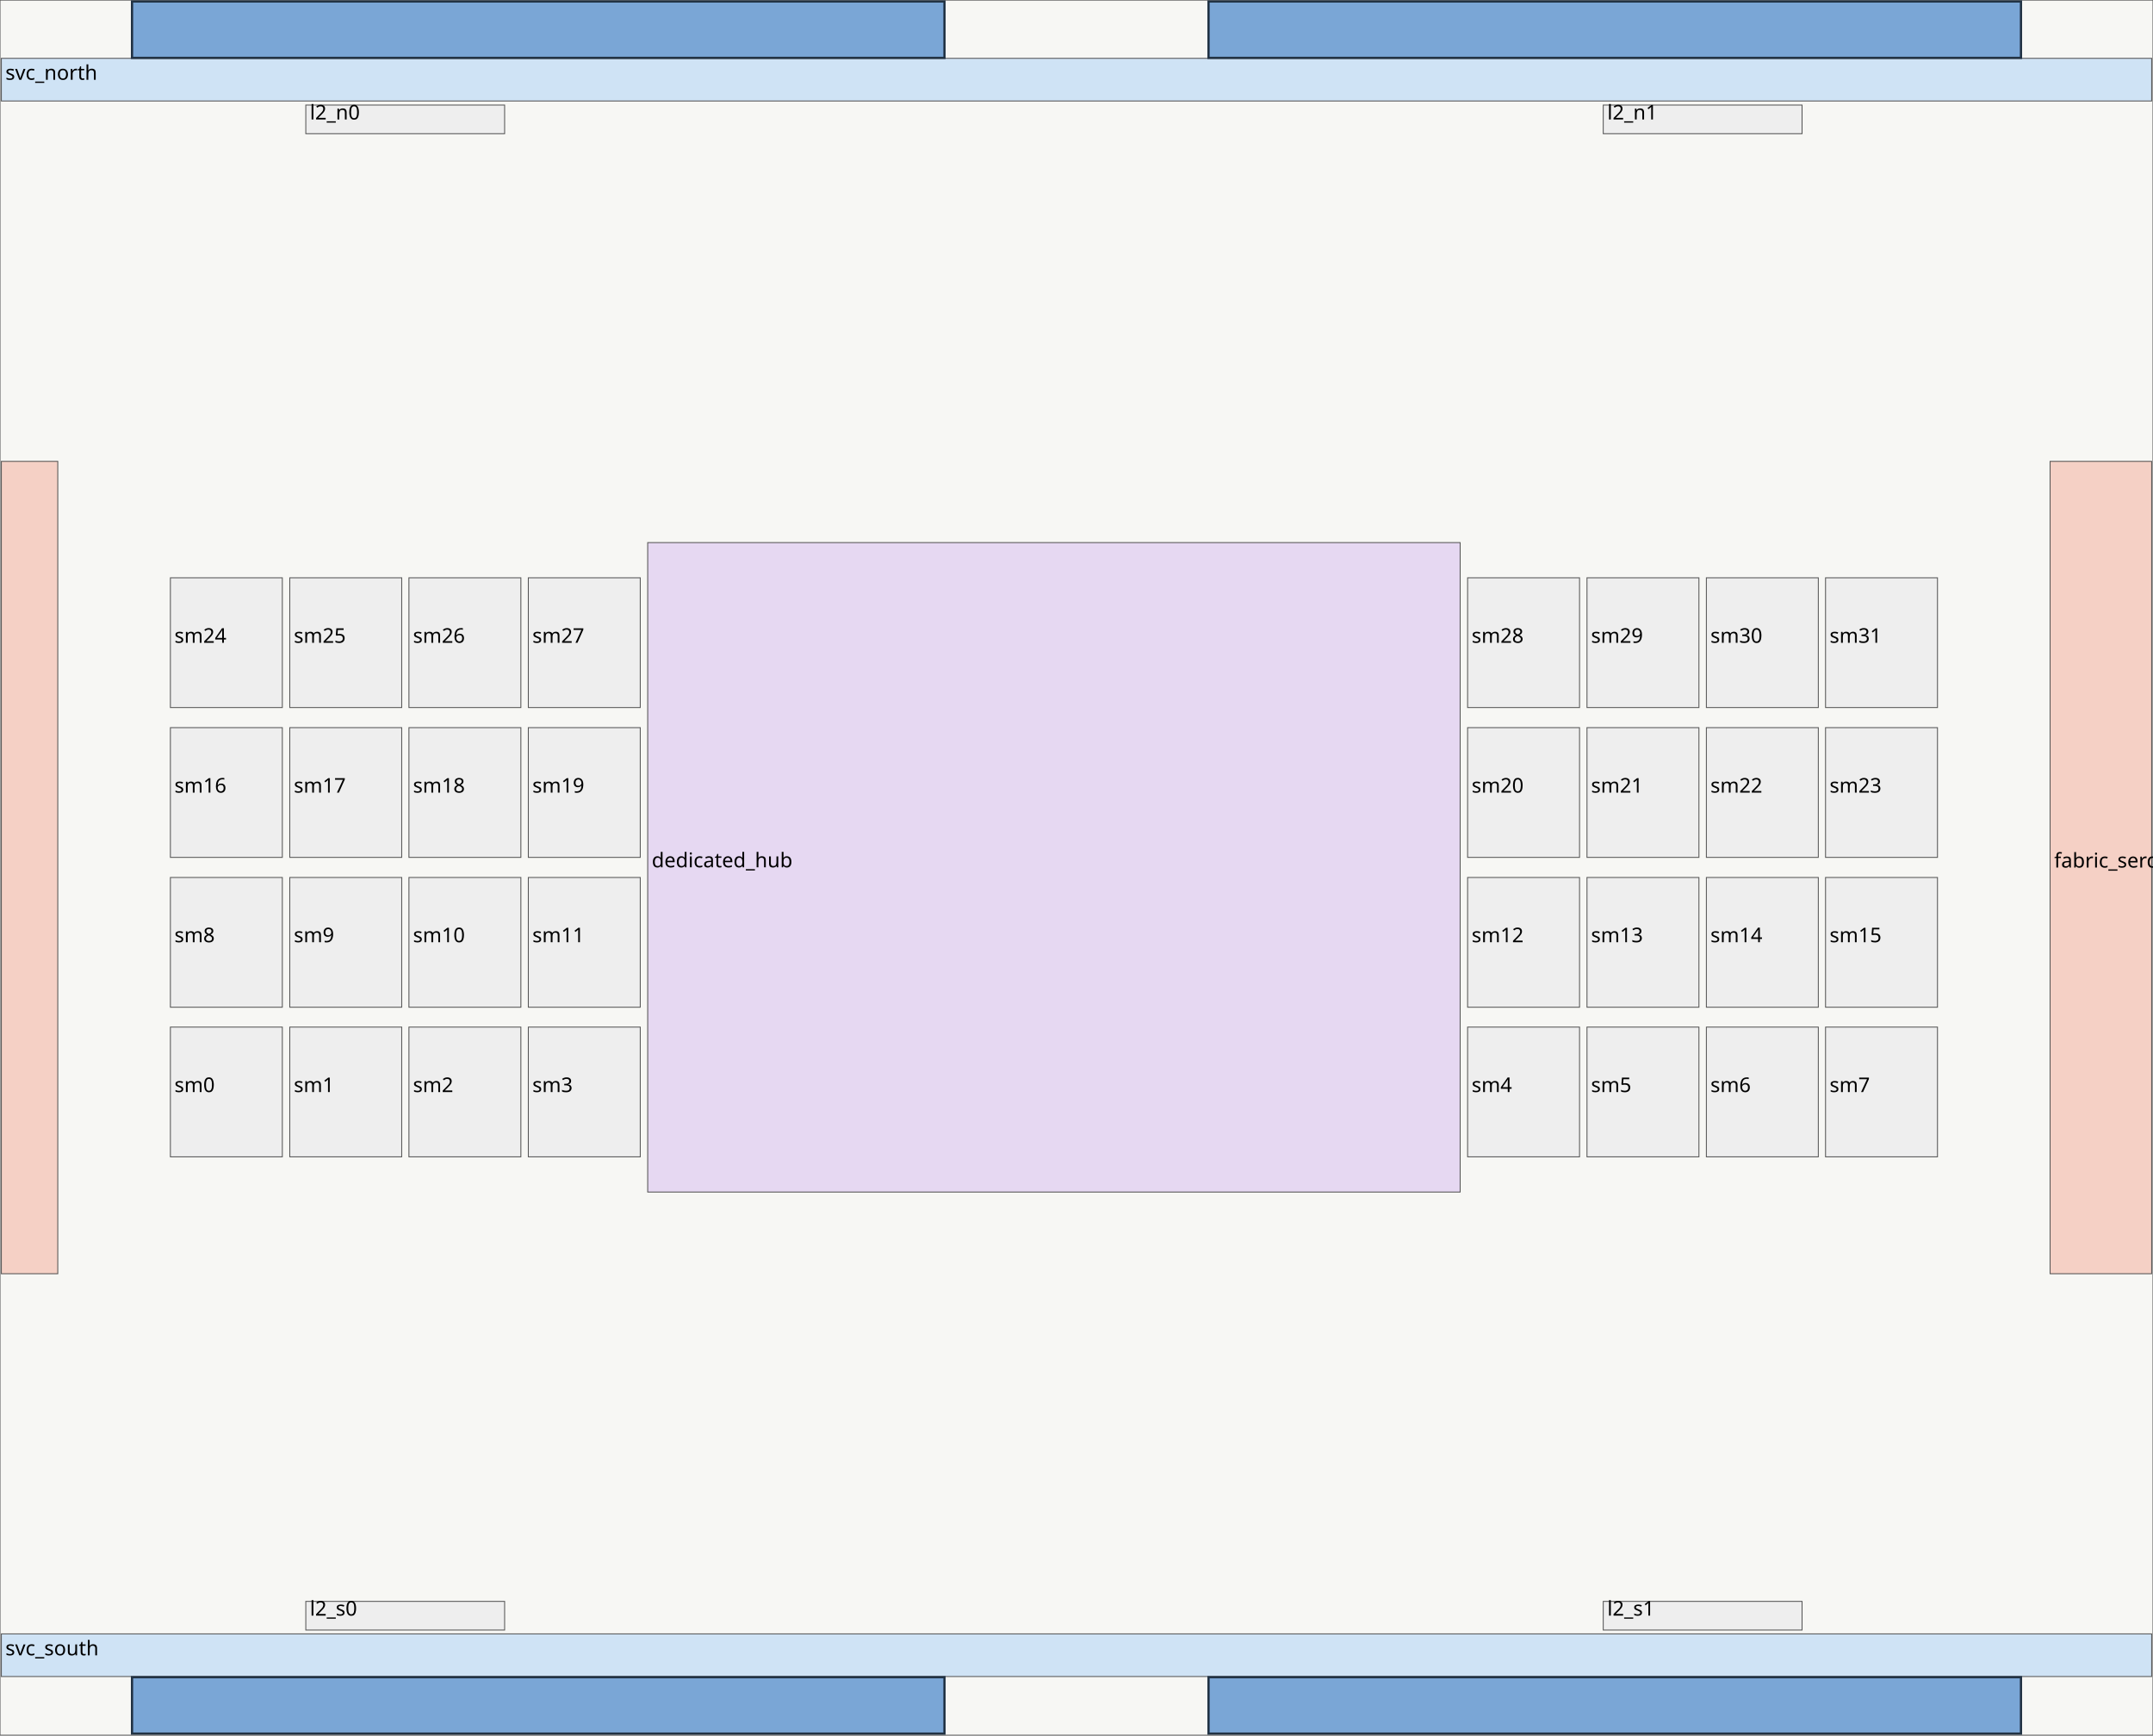
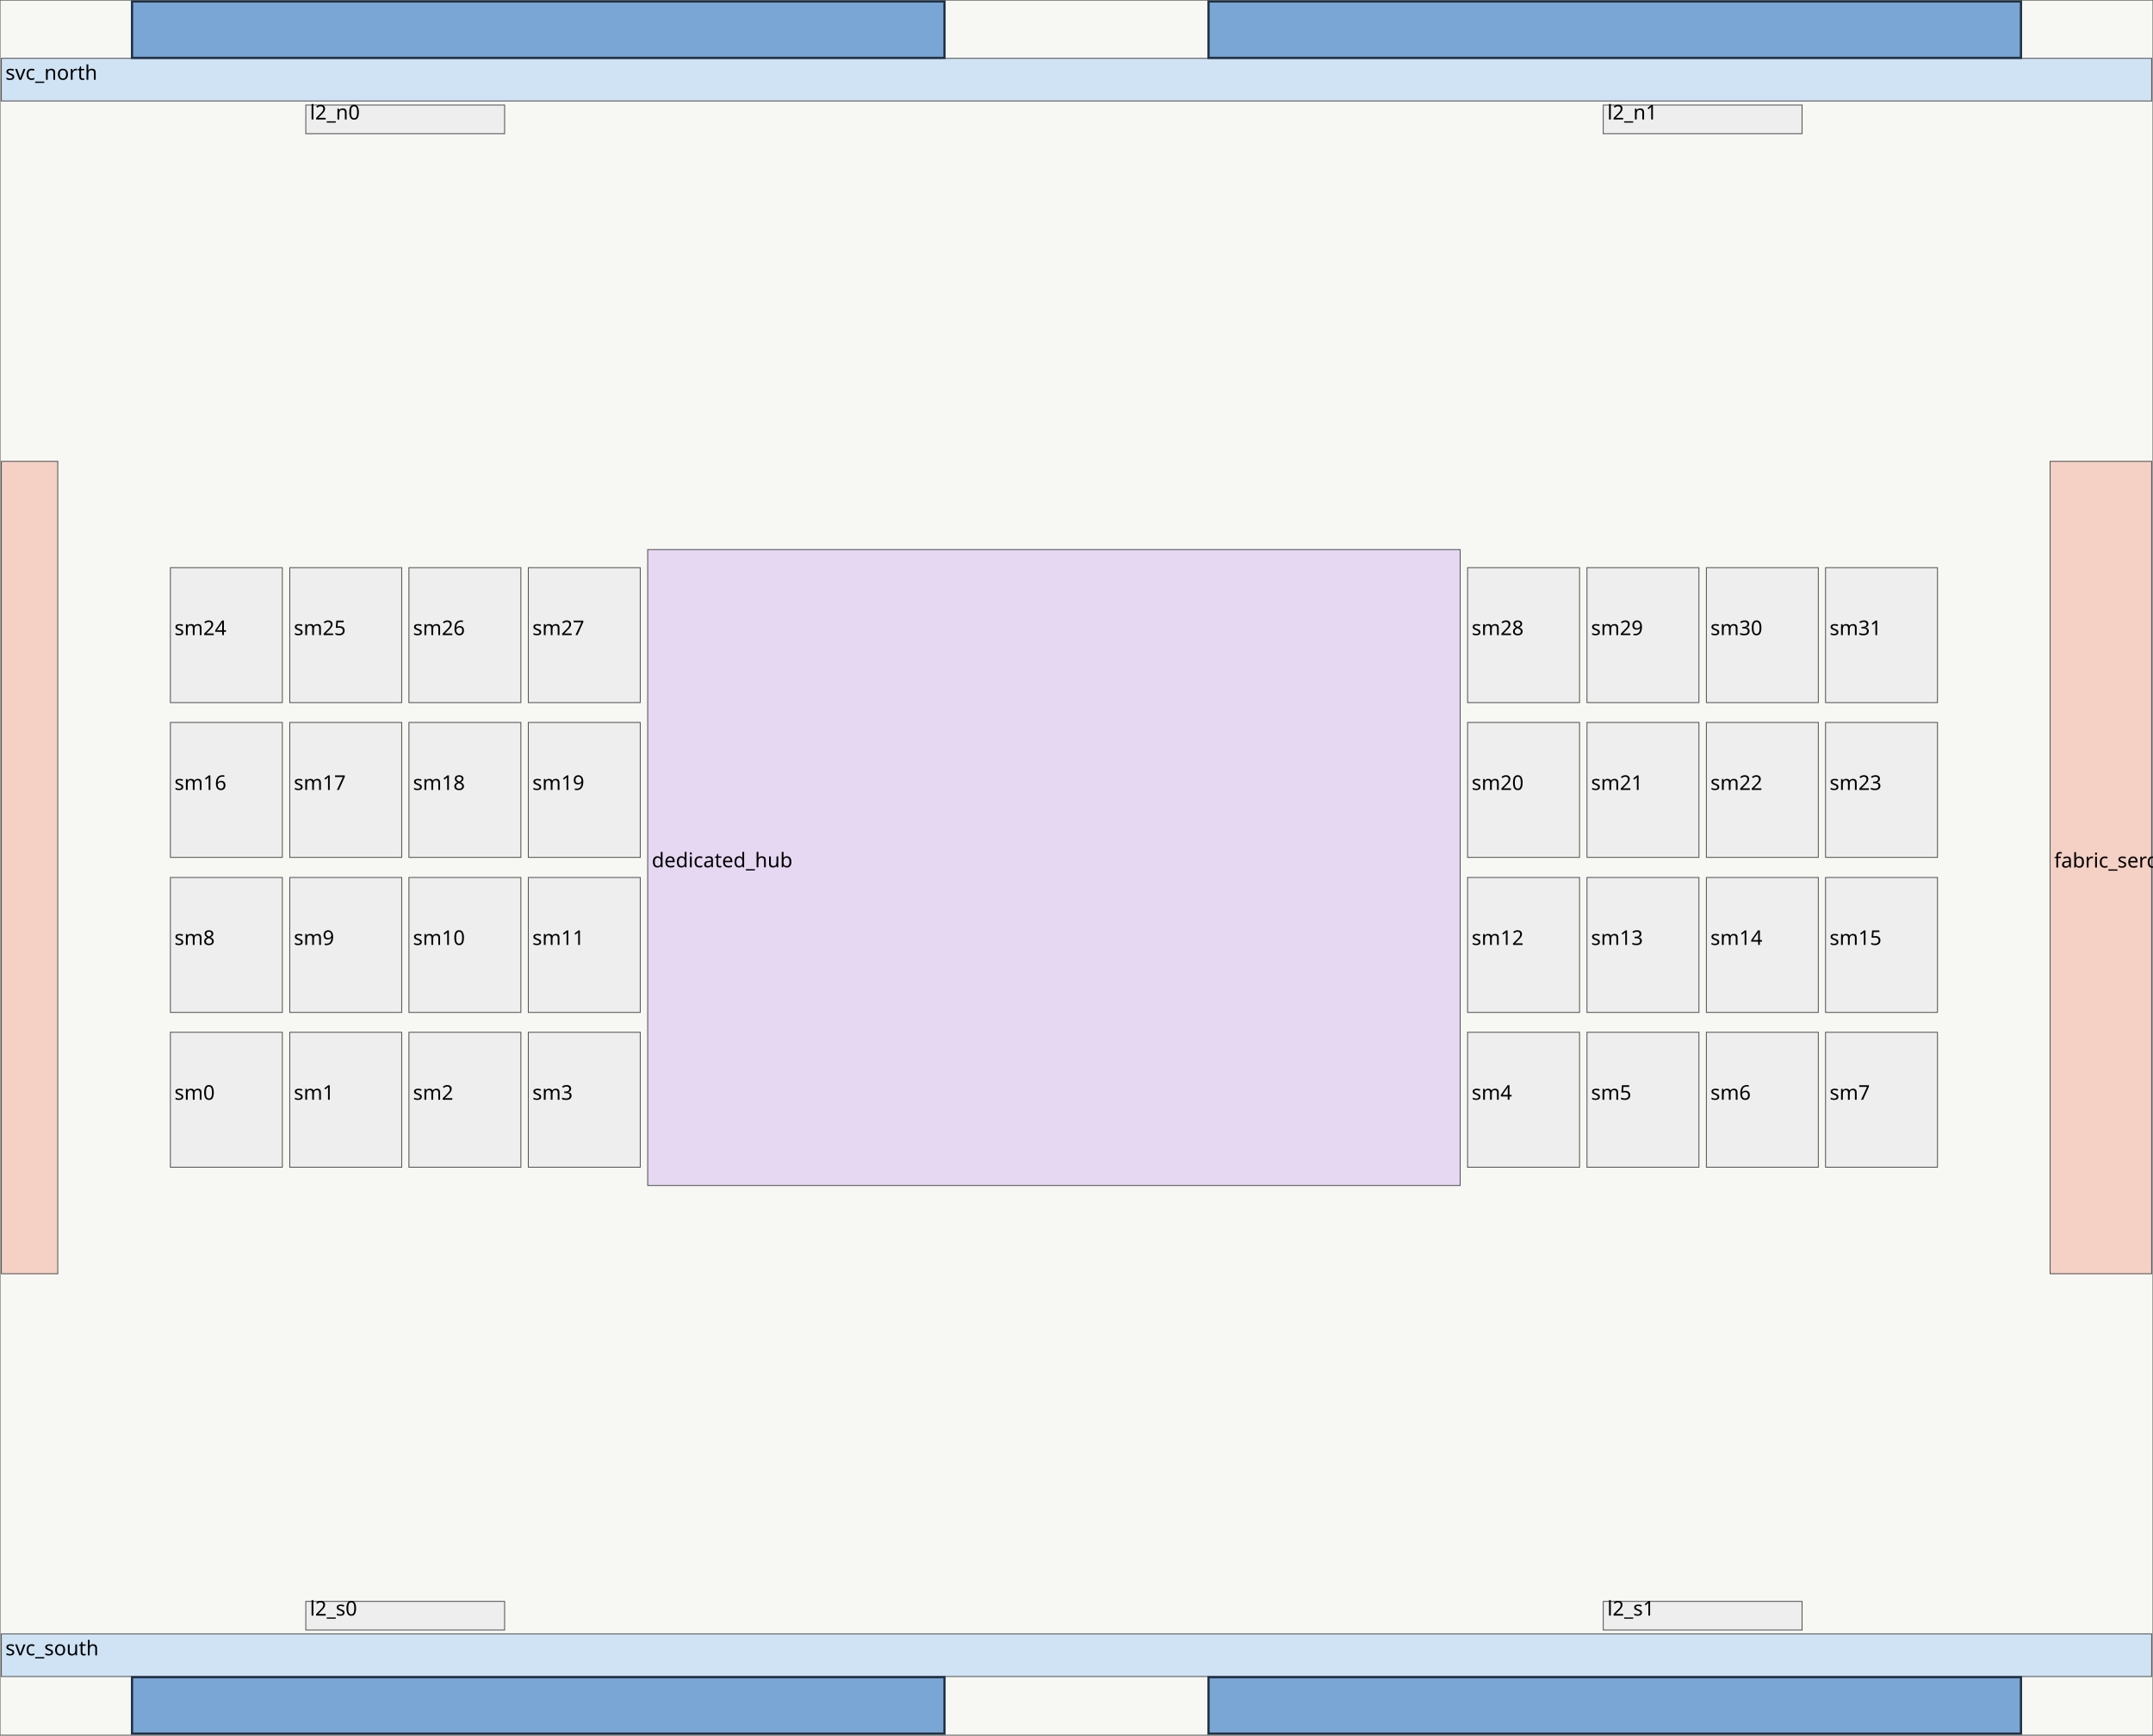
<svg xmlns="http://www.w3.org/2000/svg" width="954" height="769" viewBox="0 0 954.0 768.9" font-family="sans-serif" font-size="9">
  <rect x="0.0" y="-0.0" width="954.0" height="768.9" fill="#f7f7f4" stroke="#555" stroke-width="0.4" />
  <rect x="0.6" y="724.0" width="952.8" height="18.9" fill="#cfe3f5" stroke="#555" stroke-width="0.4" />
  <rect x="0.6" y="25.8" width="952.8" height="18.9" fill="#cfe3f5" stroke="#555" stroke-width="0.4" />
  <rect x="0.6" y="204.4" width="25.0" height="360.0" fill="#f5d0c5" stroke="#555" stroke-width="0.4" />
  <rect x="908.4" y="204.4" width="45.0" height="360.0" fill="#f5d0c5" stroke="#555" stroke-width="0.4" />
-   <rect x="287.0" y="240.4" width="360.0" height="287.8" fill="#e6d8f2" stroke="#555" stroke-width="0.4" />
-   <rect x="75.5" y="455.1" width="49.6" height="57.5" fill="#eee" stroke="#555" stroke-width="0.4" />
-   <rect x="128.4" y="455.1" width="49.6" height="57.5" fill="#eee" stroke="#555" stroke-width="0.4" />
-   <rect x="181.2" y="455.1" width="49.6" height="57.5" fill="#eee" stroke="#555" stroke-width="0.4" />
-   <rect x="234.1" y="455.1" width="49.6" height="57.5" fill="#eee" stroke="#555" stroke-width="0.4" />
-   <rect x="650.3" y="455.1" width="49.6" height="57.5" fill="#eee" stroke="#555" stroke-width="0.4" />
-   <rect x="703.2" y="455.1" width="49.6" height="57.5" fill="#eee" stroke="#555" stroke-width="0.4" />
-   <rect x="756.1" y="455.1" width="49.6" height="57.5" fill="#eee" stroke="#555" stroke-width="0.4" />
-   <rect x="808.9" y="455.1" width="49.6" height="57.5" fill="#eee" stroke="#555" stroke-width="0.4" />
-   <rect x="75.5" y="388.8" width="49.6" height="57.5" fill="#eee" stroke="#555" stroke-width="0.4" />
-   <rect x="128.4" y="388.8" width="49.6" height="57.5" fill="#eee" stroke="#555" stroke-width="0.4" />
-   <rect x="181.2" y="388.8" width="49.6" height="57.5" fill="#eee" stroke="#555" stroke-width="0.4" />
-   <rect x="234.1" y="388.8" width="49.6" height="57.5" fill="#eee" stroke="#555" stroke-width="0.4" />
-   <rect x="650.3" y="388.8" width="49.6" height="57.5" fill="#eee" stroke="#555" stroke-width="0.4" />
-   <rect x="703.2" y="388.8" width="49.6" height="57.5" fill="#eee" stroke="#555" stroke-width="0.4" />
-   <rect x="756.1" y="388.8" width="49.6" height="57.5" fill="#eee" stroke="#555" stroke-width="0.4" />
-   <rect x="808.9" y="388.8" width="49.6" height="57.5" fill="#eee" stroke="#555" stroke-width="0.4" />
-   <rect x="75.5" y="322.4" width="49.6" height="57.5" fill="#eee" stroke="#555" stroke-width="0.4" />
-   <rect x="128.4" y="322.4" width="49.6" height="57.5" fill="#eee" stroke="#555" stroke-width="0.4" />
-   <rect x="181.2" y="322.4" width="49.6" height="57.5" fill="#eee" stroke="#555" stroke-width="0.4" />
-   <rect x="234.1" y="322.4" width="49.6" height="57.5" fill="#eee" stroke="#555" stroke-width="0.4" />
-   <rect x="650.3" y="322.4" width="49.6" height="57.5" fill="#eee" stroke="#555" stroke-width="0.4" />
-   <rect x="703.2" y="322.4" width="49.6" height="57.5" fill="#eee" stroke="#555" stroke-width="0.4" />
-   <rect x="756.1" y="322.4" width="49.6" height="57.5" fill="#eee" stroke="#555" stroke-width="0.4" />
-   <rect x="808.9" y="322.4" width="49.6" height="57.5" fill="#eee" stroke="#555" stroke-width="0.4" />
-   <rect x="75.5" y="256.0" width="49.6" height="57.5" fill="#eee" stroke="#555" stroke-width="0.4" />
-   <rect x="128.4" y="256.0" width="49.6" height="57.5" fill="#eee" stroke="#555" stroke-width="0.4" />
-   <rect x="181.2" y="256.0" width="49.6" height="57.5" fill="#eee" stroke="#555" stroke-width="0.4" />
-   <rect x="234.1" y="256.0" width="49.6" height="57.5" fill="#eee" stroke="#555" stroke-width="0.4" />
-   <rect x="650.3" y="256.0" width="49.6" height="57.5" fill="#eee" stroke="#555" stroke-width="0.4" />
-   <rect x="703.2" y="256.0" width="49.6" height="57.5" fill="#eee" stroke="#555" stroke-width="0.4" />
-   <rect x="756.1" y="256.0" width="49.6" height="57.5" fill="#eee" stroke="#555" stroke-width="0.4" />
-   <rect x="808.9" y="256.0" width="49.6" height="57.5" fill="#eee" stroke="#555" stroke-width="0.4" />
+   <rect x="287.0" y="243.5" width="360.0" height="281.8" fill="#e6d8f2" stroke="#555" stroke-width="0.4" />
+   <rect x="75.5" y="457.4" width="49.6" height="59.8" fill="#eee" stroke="#555" stroke-width="0.4" />
+   <rect x="128.4" y="457.4" width="49.6" height="59.8" fill="#eee" stroke="#555" stroke-width="0.4" />
+   <rect x="181.2" y="457.4" width="49.6" height="59.8" fill="#eee" stroke="#555" stroke-width="0.4" />
+   <rect x="234.1" y="457.4" width="49.6" height="59.8" fill="#eee" stroke="#555" stroke-width="0.4" />
+   <rect x="650.3" y="457.4" width="49.6" height="59.8" fill="#eee" stroke="#555" stroke-width="0.4" />
+   <rect x="703.2" y="457.4" width="49.6" height="59.8" fill="#eee" stroke="#555" stroke-width="0.4" />
+   <rect x="756.1" y="457.4" width="49.6" height="59.8" fill="#eee" stroke="#555" stroke-width="0.4" />
+   <rect x="808.9" y="457.4" width="49.6" height="59.8" fill="#eee" stroke="#555" stroke-width="0.4" />
+   <rect x="75.5" y="388.8" width="49.6" height="59.8" fill="#eee" stroke="#555" stroke-width="0.4" />
+   <rect x="128.4" y="388.8" width="49.6" height="59.8" fill="#eee" stroke="#555" stroke-width="0.4" />
+   <rect x="181.2" y="388.8" width="49.6" height="59.8" fill="#eee" stroke="#555" stroke-width="0.4" />
+   <rect x="234.1" y="388.8" width="49.6" height="59.8" fill="#eee" stroke="#555" stroke-width="0.4" />
+   <rect x="650.3" y="388.8" width="49.6" height="59.8" fill="#eee" stroke="#555" stroke-width="0.4" />
+   <rect x="703.2" y="388.8" width="49.6" height="59.8" fill="#eee" stroke="#555" stroke-width="0.4" />
+   <rect x="756.1" y="388.8" width="49.6" height="59.8" fill="#eee" stroke="#555" stroke-width="0.4" />
+   <rect x="808.9" y="388.8" width="49.6" height="59.8" fill="#eee" stroke="#555" stroke-width="0.4" />
+   <rect x="75.5" y="320.1" width="49.6" height="59.8" fill="#eee" stroke="#555" stroke-width="0.4" />
+   <rect x="128.4" y="320.1" width="49.6" height="59.8" fill="#eee" stroke="#555" stroke-width="0.4" />
+   <rect x="181.2" y="320.1" width="49.6" height="59.8" fill="#eee" stroke="#555" stroke-width="0.4" />
+   <rect x="234.1" y="320.1" width="49.6" height="59.8" fill="#eee" stroke="#555" stroke-width="0.4" />
+   <rect x="650.3" y="320.1" width="49.6" height="59.8" fill="#eee" stroke="#555" stroke-width="0.4" />
+   <rect x="703.2" y="320.1" width="49.6" height="59.8" fill="#eee" stroke="#555" stroke-width="0.4" />
+   <rect x="756.1" y="320.1" width="49.6" height="59.8" fill="#eee" stroke="#555" stroke-width="0.4" />
+   <rect x="808.9" y="320.1" width="49.6" height="59.8" fill="#eee" stroke="#555" stroke-width="0.4" />
+   <rect x="75.5" y="251.5" width="49.6" height="59.8" fill="#eee" stroke="#555" stroke-width="0.4" />
+   <rect x="128.4" y="251.5" width="49.6" height="59.8" fill="#eee" stroke="#555" stroke-width="0.4" />
+   <rect x="181.2" y="251.5" width="49.6" height="59.8" fill="#eee" stroke="#555" stroke-width="0.4" />
+   <rect x="234.1" y="251.5" width="49.6" height="59.8" fill="#eee" stroke="#555" stroke-width="0.4" />
+   <rect x="650.3" y="251.5" width="49.6" height="59.8" fill="#eee" stroke="#555" stroke-width="0.4" />
+   <rect x="703.2" y="251.5" width="49.6" height="59.8" fill="#eee" stroke="#555" stroke-width="0.4" />
+   <rect x="756.1" y="251.5" width="49.6" height="59.8" fill="#eee" stroke="#555" stroke-width="0.4" />
+   <rect x="808.9" y="251.5" width="49.6" height="59.8" fill="#eee" stroke="#555" stroke-width="0.4" />
  <rect x="135.5" y="709.6" width="88.1" height="12.7" fill="#eee" stroke="#555" stroke-width="0.4" />
  <rect x="710.4" y="709.6" width="88.1" height="12.7" fill="#eee" stroke="#555" stroke-width="0.4" />
  <rect x="135.5" y="46.5" width="88.1" height="12.7" fill="#eee" stroke="#555" stroke-width="0.4" />
  <rect x="710.4" y="46.5" width="88.1" height="12.7" fill="#eee" stroke="#555" stroke-width="0.4" />
  <rect x="58.5" y="743.2" width="360.0" height="25.0" fill="#7aa6d6" stroke="#234" />
  <rect x="58.5" y="0.6" width="360.0" height="25.0" fill="#7aa6d6" stroke="#234" />
  <rect x="535.5" y="743.2" width="360.0" height="25.0" fill="#7aa6d6" stroke="#234" />
  <rect x="535.5" y="0.6" width="360.0" height="25.0" fill="#7aa6d6" stroke="#234" />
  <text x="2.4" y="733.5">svc_south</text>
  <text x="2.4" y="35.3">svc_north</text>
  <text x="910.2" y="384.4">fabric_serdes</text>
  <text x="288.8" y="384.3">dedicated_hub</text>
-   <text x="77.3" y="483.9">sm0</text>
-   <text x="130.2" y="483.9">sm1</text>
-   <text x="183.0" y="483.9">sm2</text>
-   <text x="235.9" y="483.9">sm3</text>
-   <text x="652.1" y="483.9">sm4</text>
-   <text x="705.0" y="483.9">sm5</text>
-   <text x="757.9" y="483.9">sm6</text>
-   <text x="810.7" y="483.9">sm7</text>
-   <text x="77.3" y="417.5">sm8</text>
-   <text x="130.2" y="417.5">sm9</text>
-   <text x="183.0" y="417.5">sm10</text>
-   <text x="235.9" y="417.5">sm11</text>
-   <text x="652.1" y="417.5">sm12</text>
-   <text x="705.0" y="417.5">sm13</text>
-   <text x="757.9" y="417.5">sm14</text>
-   <text x="810.7" y="417.5">sm15</text>
-   <text x="77.3" y="351.2">sm16</text>
-   <text x="130.2" y="351.2">sm17</text>
-   <text x="183.0" y="351.2">sm18</text>
-   <text x="235.9" y="351.2">sm19</text>
-   <text x="652.1" y="351.2">sm20</text>
-   <text x="705.0" y="351.2">sm21</text>
-   <text x="757.9" y="351.2">sm22</text>
-   <text x="810.7" y="351.2">sm23</text>
-   <text x="77.3" y="284.8">sm24</text>
-   <text x="130.2" y="284.8">sm25</text>
-   <text x="183.0" y="284.8">sm26</text>
-   <text x="235.9" y="284.8">sm27</text>
-   <text x="652.1" y="284.8">sm28</text>
-   <text x="705.0" y="284.8">sm29</text>
-   <text x="757.9" y="284.8">sm30</text>
-   <text x="810.7" y="284.8">sm31</text>
+   <text x="77.3" y="487.3">sm0</text>
+   <text x="130.2" y="487.3">sm1</text>
+   <text x="183.0" y="487.3">sm2</text>
+   <text x="235.9" y="487.3">sm3</text>
+   <text x="652.1" y="487.3">sm4</text>
+   <text x="705.0" y="487.3">sm5</text>
+   <text x="757.9" y="487.3">sm6</text>
+   <text x="810.7" y="487.3">sm7</text>
+   <text x="77.3" y="418.7">sm8</text>
+   <text x="130.2" y="418.7">sm9</text>
+   <text x="183.0" y="418.7">sm10</text>
+   <text x="235.9" y="418.7">sm11</text>
+   <text x="652.1" y="418.7">sm12</text>
+   <text x="705.0" y="418.7">sm13</text>
+   <text x="757.9" y="418.7">sm14</text>
+   <text x="810.7" y="418.7">sm15</text>
+   <text x="77.3" y="350.0">sm16</text>
+   <text x="130.2" y="350.0">sm17</text>
+   <text x="183.0" y="350.0">sm18</text>
+   <text x="235.9" y="350.0">sm19</text>
+   <text x="652.1" y="350.0">sm20</text>
+   <text x="705.0" y="350.0">sm21</text>
+   <text x="757.9" y="350.0">sm22</text>
+   <text x="810.7" y="350.0">sm23</text>
+   <text x="77.3" y="281.4">sm24</text>
+   <text x="130.2" y="281.4">sm25</text>
+   <text x="183.0" y="281.4">sm26</text>
+   <text x="235.9" y="281.4">sm27</text>
+   <text x="652.1" y="281.4">sm28</text>
+   <text x="705.0" y="281.4">sm29</text>
+   <text x="757.9" y="281.4">sm30</text>
+   <text x="810.7" y="281.4">sm31</text>
  <text x="137.3" y="715.9">l2_s0</text>
  <text x="712.2" y="715.9">l2_s1</text>
  <text x="137.3" y="52.9">l2_n0</text>
  <text x="712.2" y="52.9">l2_n1</text>
</svg>
